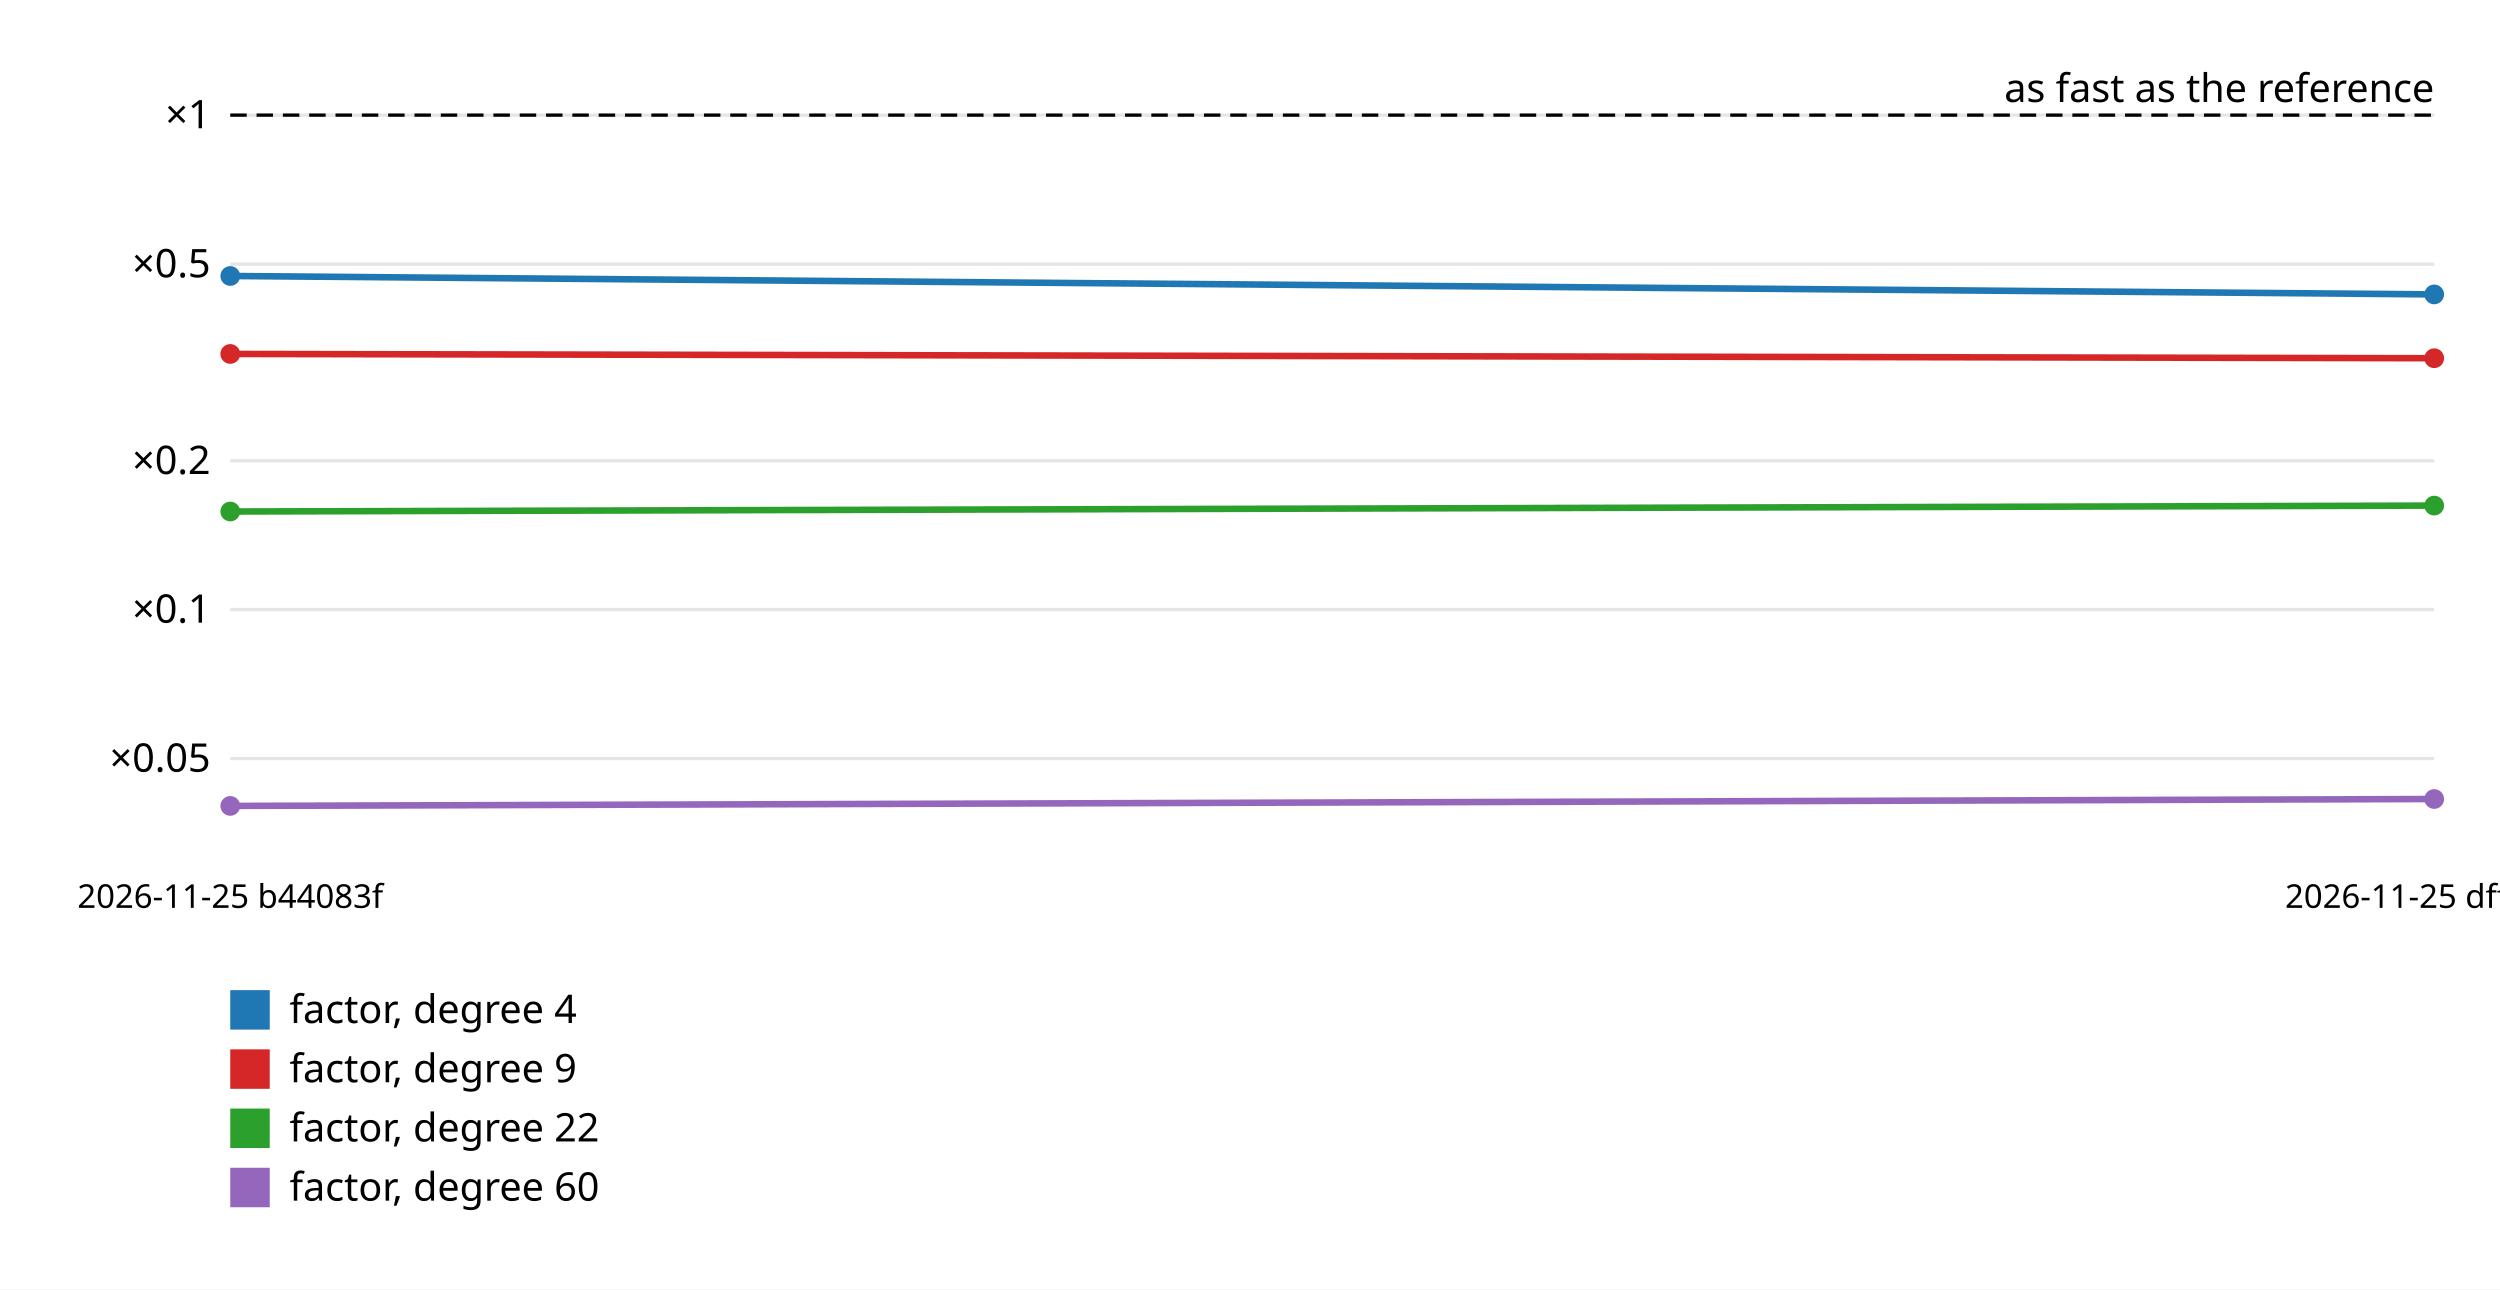
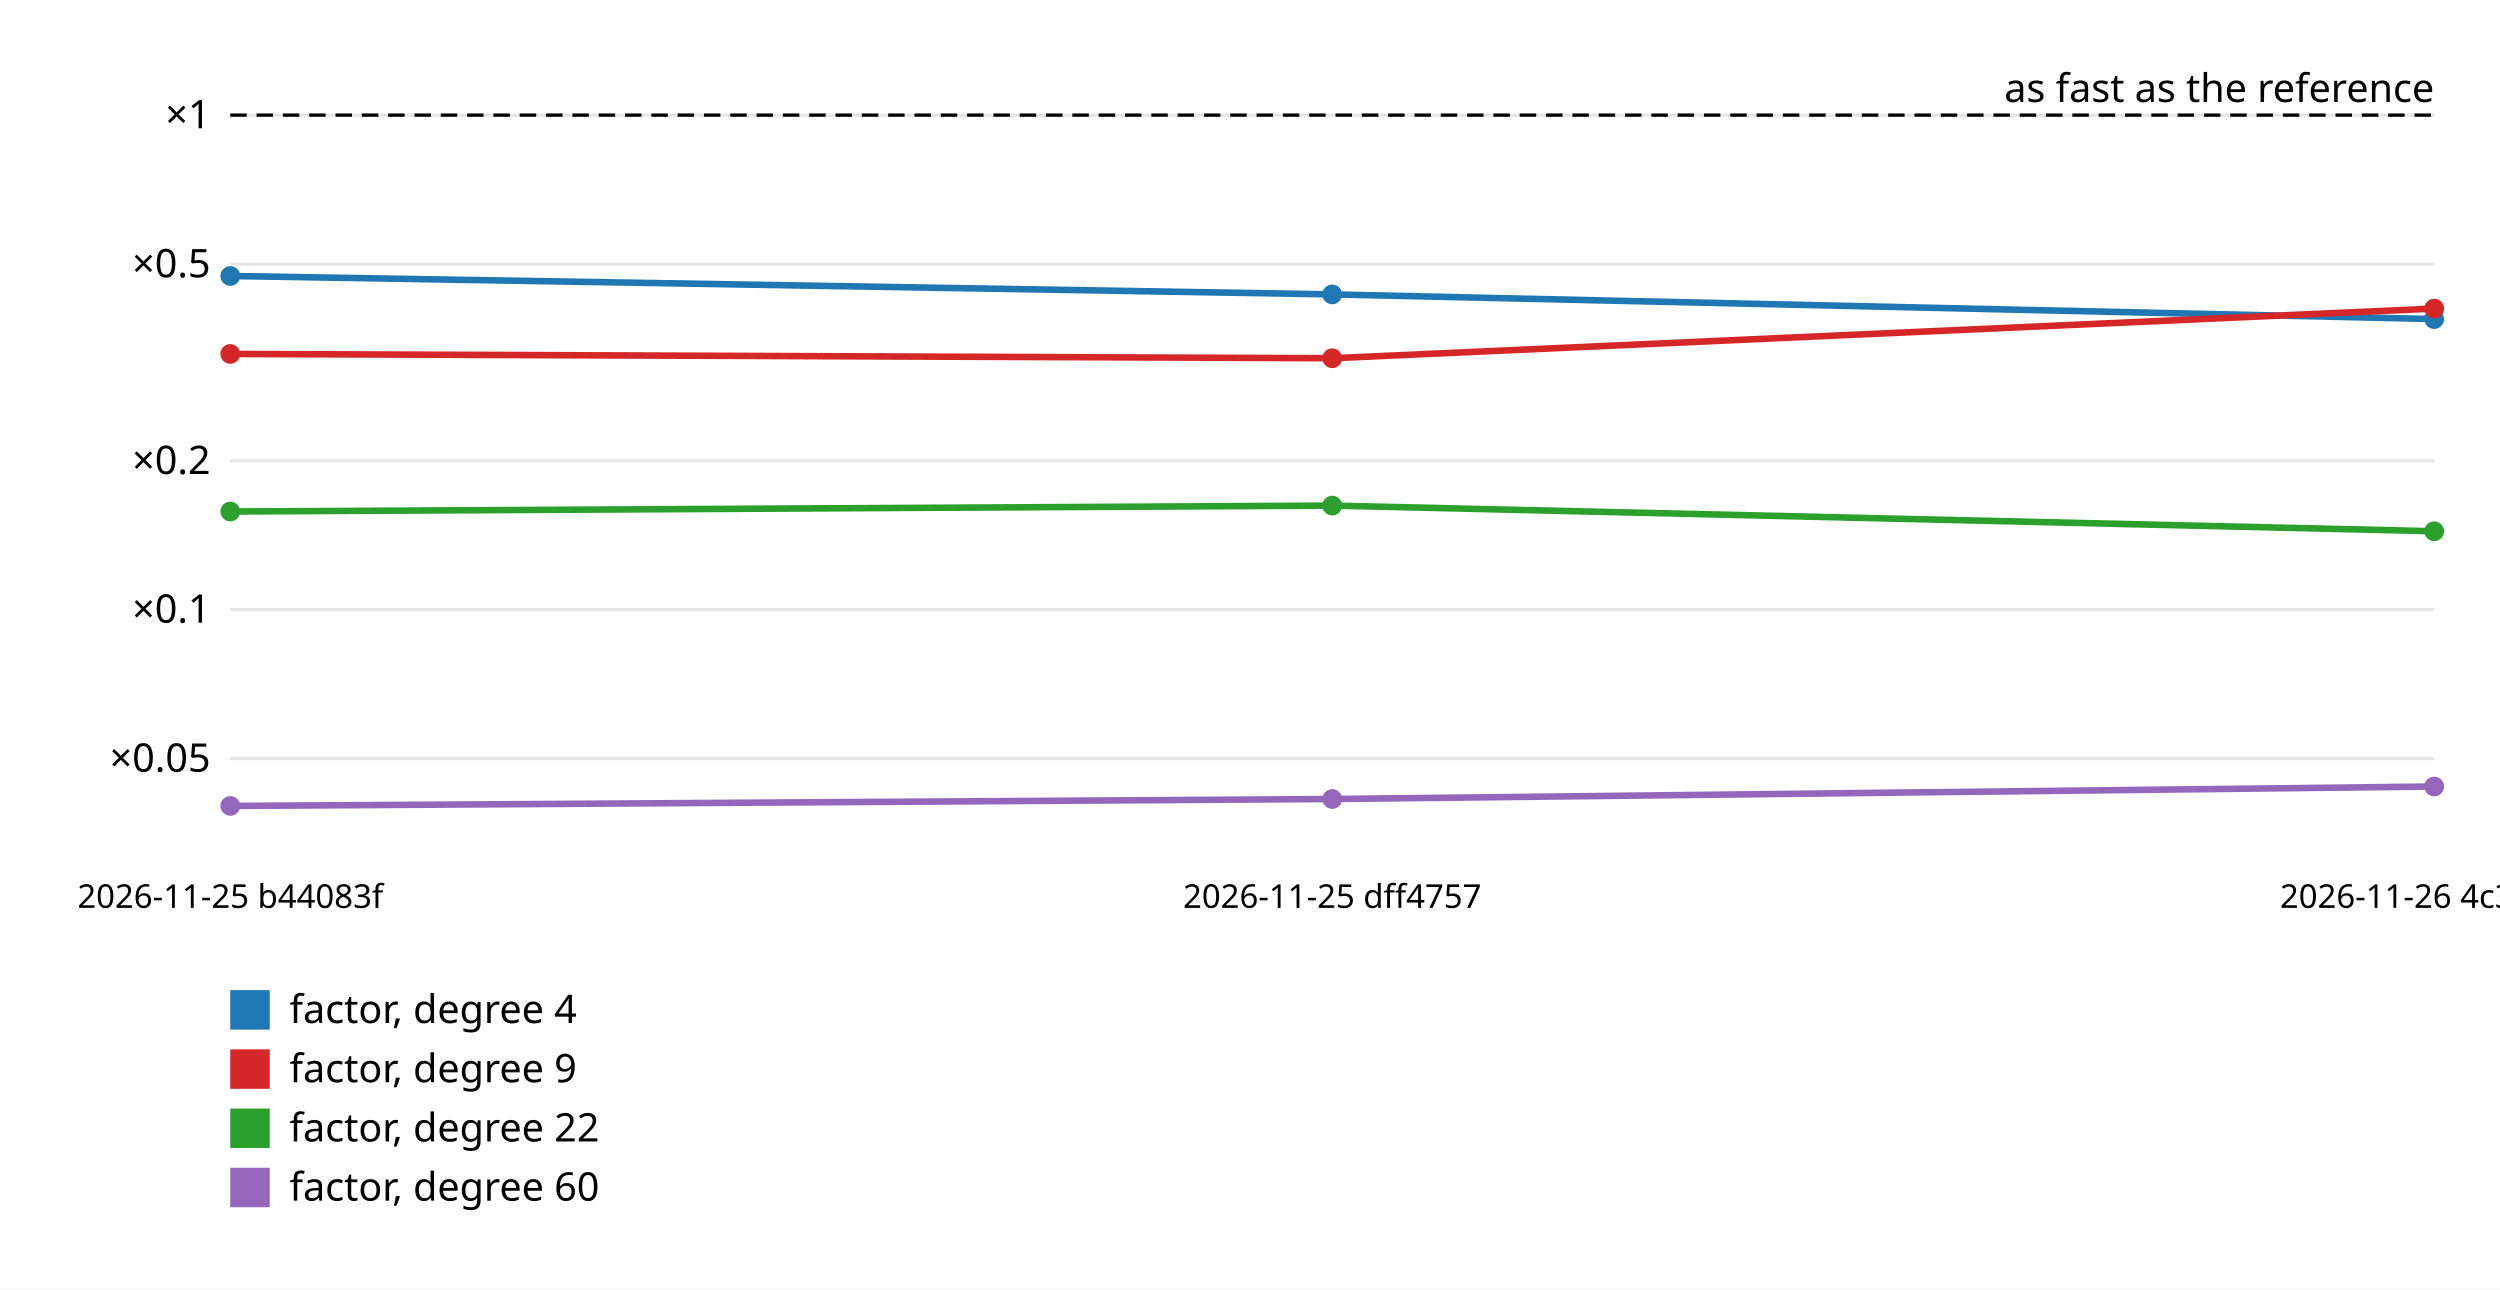
<svg xmlns="http://www.w3.org/2000/svg" width="760" height="392" font-family="sans-serif" font-size="12">
  <rect width="760" height="392" fill="white" />
  <line x1="70" x2="740" y1="230.6" y2="230.6" stroke="#e5e5e5" />
  <text x="64" y="234.6" text-anchor="end">×0.05</text>
  <line x1="70" x2="740" y1="185.3" y2="185.3" stroke="#e5e5e5" />
  <text x="64" y="189.3" text-anchor="end">×0.1</text>
  <line x1="70" x2="740" y1="140.1" y2="140.1" stroke="#e5e5e5" />
  <text x="64" y="144.1" text-anchor="end">×0.2</text>
  <line x1="70" x2="740" y1="80.3" y2="80.3" stroke="#e5e5e5" />
  <text x="64" y="84.3" text-anchor="end">×0.5</text>
  <line x1="70" x2="740" y1="35.0" y2="35.0" stroke="#e5e5e5" />
  <text x="64" y="39.0" text-anchor="end">×1</text>
  <line x1="70" x2="740" y1="35.0" y2="35.0" stroke="black" stroke-dasharray="5 3" />
  <text x="740" y="31.0" text-anchor="end">as fast as the reference</text>
  <text x="70.0" y="276" text-anchor="middle" font-size="10">2026-11-25 b44083f</text>
-   <text x="740.0" y="276" text-anchor="middle" font-size="10">2026-11-25 dff4757</text>
-   <polyline points="70.0,83.9 740.0,89.5" fill="none" stroke="#1f77b4" stroke-width="2" />
+   <text x="405.0" y="276" text-anchor="middle" font-size="10">2026-11-25 dff4757</text>
+   <text x="740.0" y="276" text-anchor="middle" font-size="10">2026-11-26 4c333a4</text>
+   <polyline points="70.0,83.9 405.0,89.5 740.0,97.0" fill="none" stroke="#1f77b4" stroke-width="2" />
  <circle cx="70.0" cy="83.9" r="3" fill="#1f77b4" />
-   <circle cx="740.0" cy="89.5" r="3" fill="#1f77b4" />
+   <circle cx="405.0" cy="89.5" r="3" fill="#1f77b4" />
+   <circle cx="740.0" cy="97.0" r="3" fill="#1f77b4" />
  <rect x="70" y="301" width="12" height="12" fill="#1f77b4" />
  <text x="88" y="311">factor, degree 4</text>
-   <polyline points="70.0,107.6 740.0,108.9" fill="none" stroke="#d62728" stroke-width="2" />
+   <polyline points="70.0,107.6 405.0,108.9 740.0,93.8" fill="none" stroke="#d62728" stroke-width="2" />
  <circle cx="70.0" cy="107.6" r="3" fill="#d62728" />
-   <circle cx="740.0" cy="108.9" r="3" fill="#d62728" />
+   <circle cx="405.0" cy="108.9" r="3" fill="#d62728" />
+   <circle cx="740.0" cy="93.8" r="3" fill="#d62728" />
  <rect x="70" y="319" width="12" height="12" fill="#d62728" />
  <text x="88" y="329">factor, degree 9</text>
-   <polyline points="70.0,155.5 740.0,153.7" fill="none" stroke="#2ca02c" stroke-width="2" />
+   <polyline points="70.0,155.5 405.0,153.7 740.0,161.5" fill="none" stroke="#2ca02c" stroke-width="2" />
  <circle cx="70.0" cy="155.5" r="3" fill="#2ca02c" />
-   <circle cx="740.0" cy="153.7" r="3" fill="#2ca02c" />
+   <circle cx="405.0" cy="153.7" r="3" fill="#2ca02c" />
+   <circle cx="740.0" cy="161.5" r="3" fill="#2ca02c" />
  <rect x="70" y="337" width="12" height="12" fill="#2ca02c" />
  <text x="88" y="347">factor, degree 22</text>
-   <polyline points="70.0,245.0 740.0,242.9" fill="none" stroke="#9467bd" stroke-width="2" />
+   <polyline points="70.0,245.0 405.0,242.9 740.0,239.1" fill="none" stroke="#9467bd" stroke-width="2" />
  <circle cx="70.0" cy="245.0" r="3" fill="#9467bd" />
-   <circle cx="740.0" cy="242.9" r="3" fill="#9467bd" />
+   <circle cx="405.0" cy="242.9" r="3" fill="#9467bd" />
+   <circle cx="740.0" cy="239.1" r="3" fill="#9467bd" />
  <rect x="70" y="355" width="12" height="12" fill="#9467bd" />
  <text x="88" y="365">factor, degree 60</text>
</svg>
